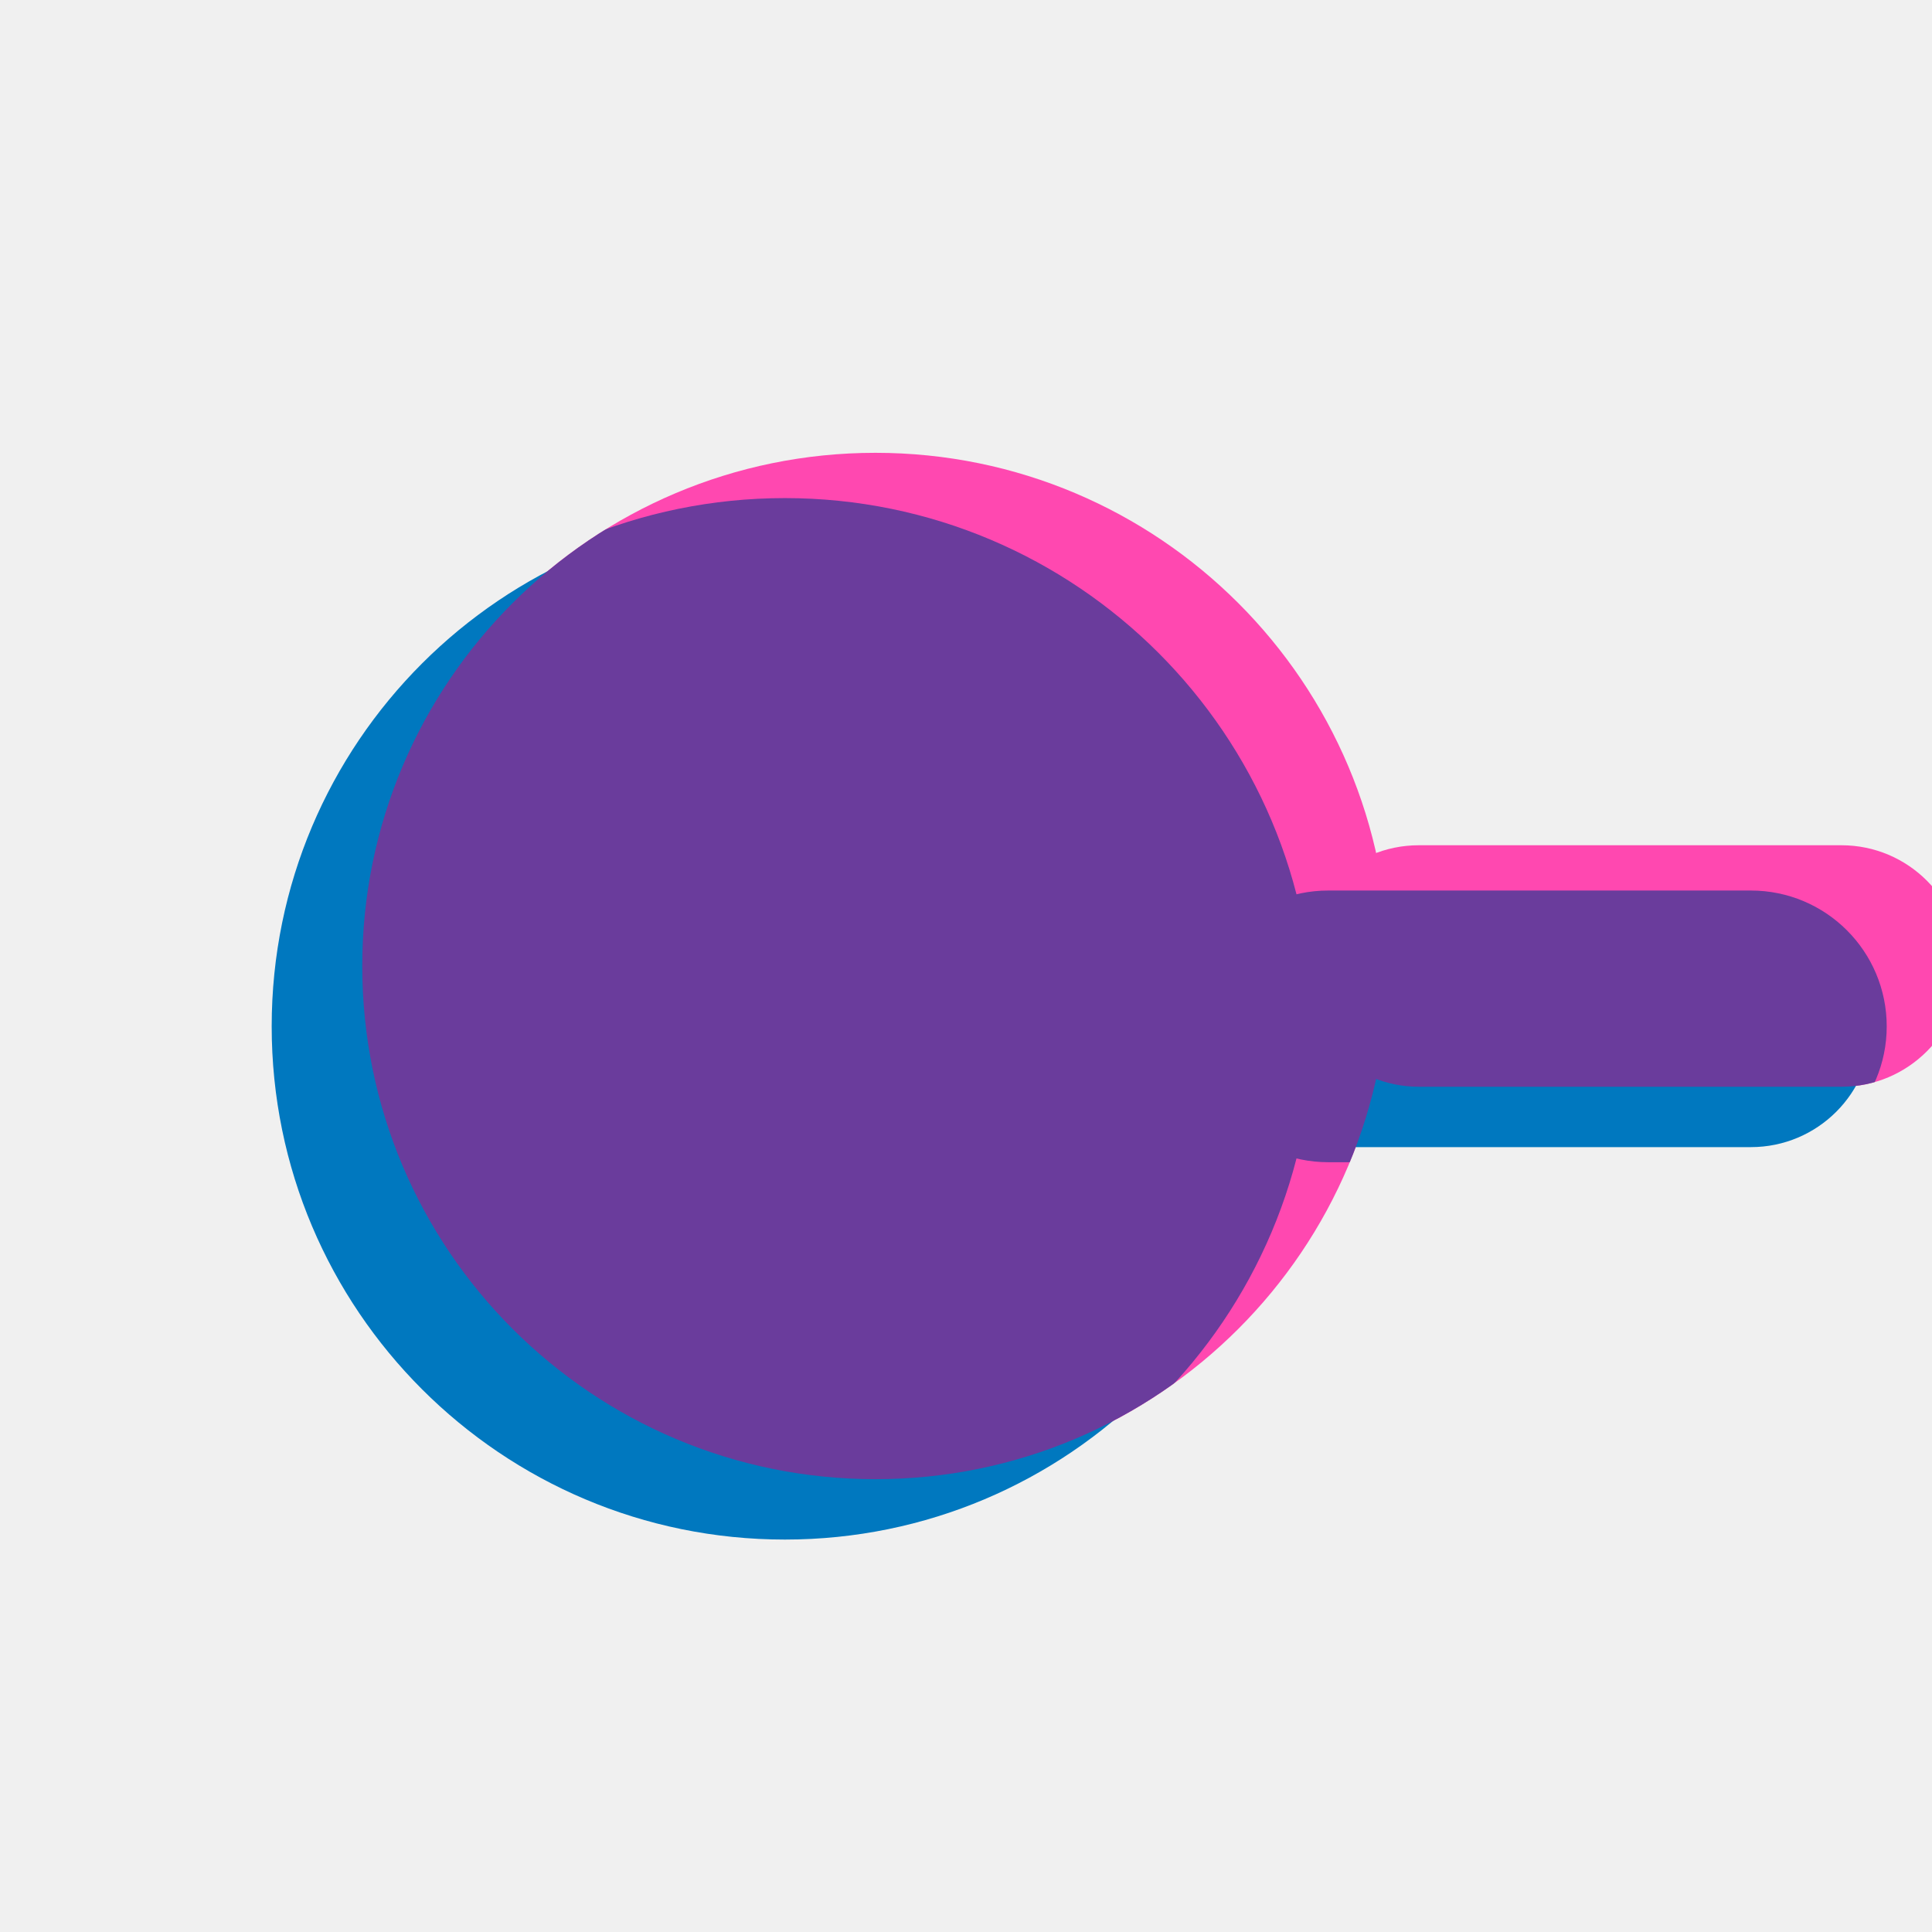
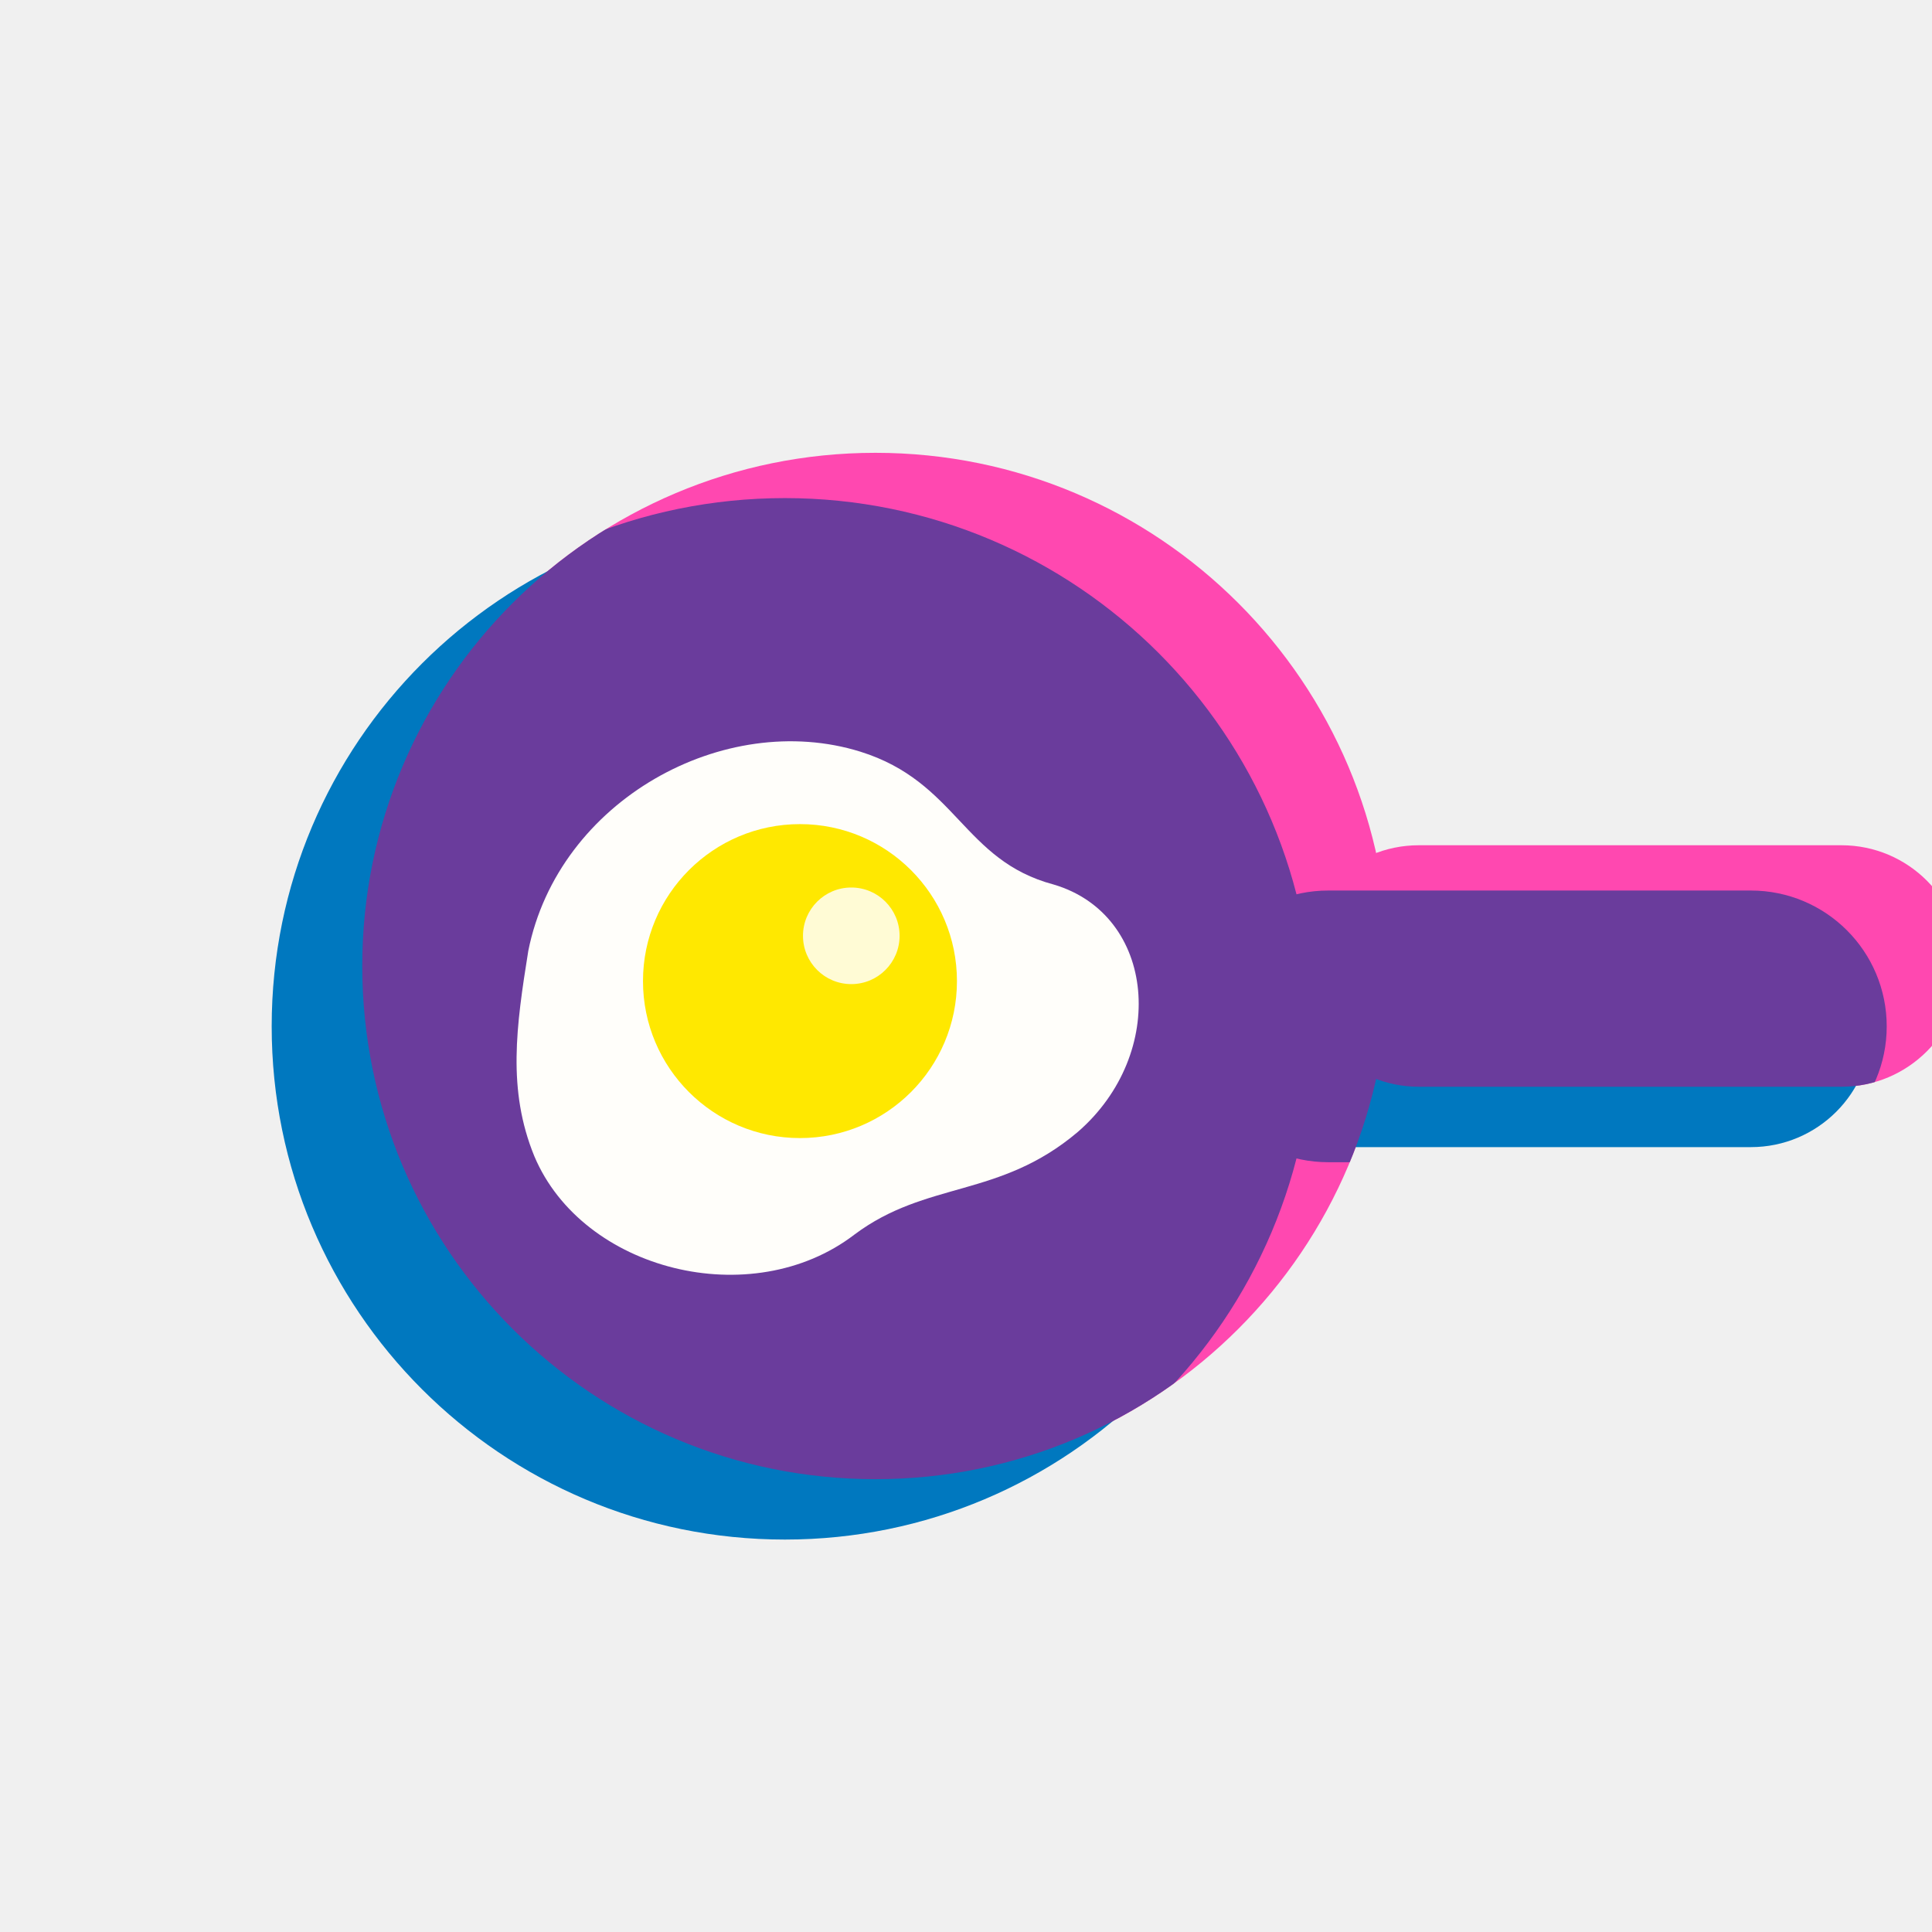
<svg xmlns="http://www.w3.org/2000/svg" viewBox="0 0 64 64" width="64" height="64" role="img" aria-labelledby="t">
  <defs>
    <mask id="m" maskUnits="userSpaceOnUse" x="0" y="0" width="64" height="64">
      <g fill="#fff" stroke="#fff">
        <circle cx="26" cy="34" r="17" />
        <rect x="40" y="30" width="22" height="8" rx="4" />
      </g>
    </mask>
  </defs>
  <g fill="#FF48B0" transform="translate(3 -2)">
    <circle cx="26" cy="34" r="17" />
    <rect x="40" y="30" width="22" height="8" rx="4" />
  </g>
  <g fill="#0078BF">
    <circle cx="26" cy="34" r="17" />
    <rect x="40" y="30" width="22" height="8" rx="4" />
  </g>
  <g mask="url(#m)">
    <g fill="#6A3C9C" transform="translate(3 -2)">
      <circle cx="26" cy="34" r="17" />
      <rect x="40" y="30" width="22" height="8" rx="4" />
    </g>
  </g>
+   <path d="M17.5 31.5c1-5 6.5-8 11-6.6 3.2 1 3.4 3.6 6.4 4.4 3.4 1 3.8 5.6.8 8.2-2.6 2.2-5 1.6-7.4 3.4-3.4 2.6-9 1.2-10.6-2.6-.9-2.2-.6-4.3-.2-6.8z" fill="#FFFEFA" />
+   <circle cx="26.5" cy="32.5" r="5.2" fill="#FFE800" />
+   <circle cx="28.2" cy="31" r="1.6" fill="#FFFEFA" opacity=".85" />
</svg>
